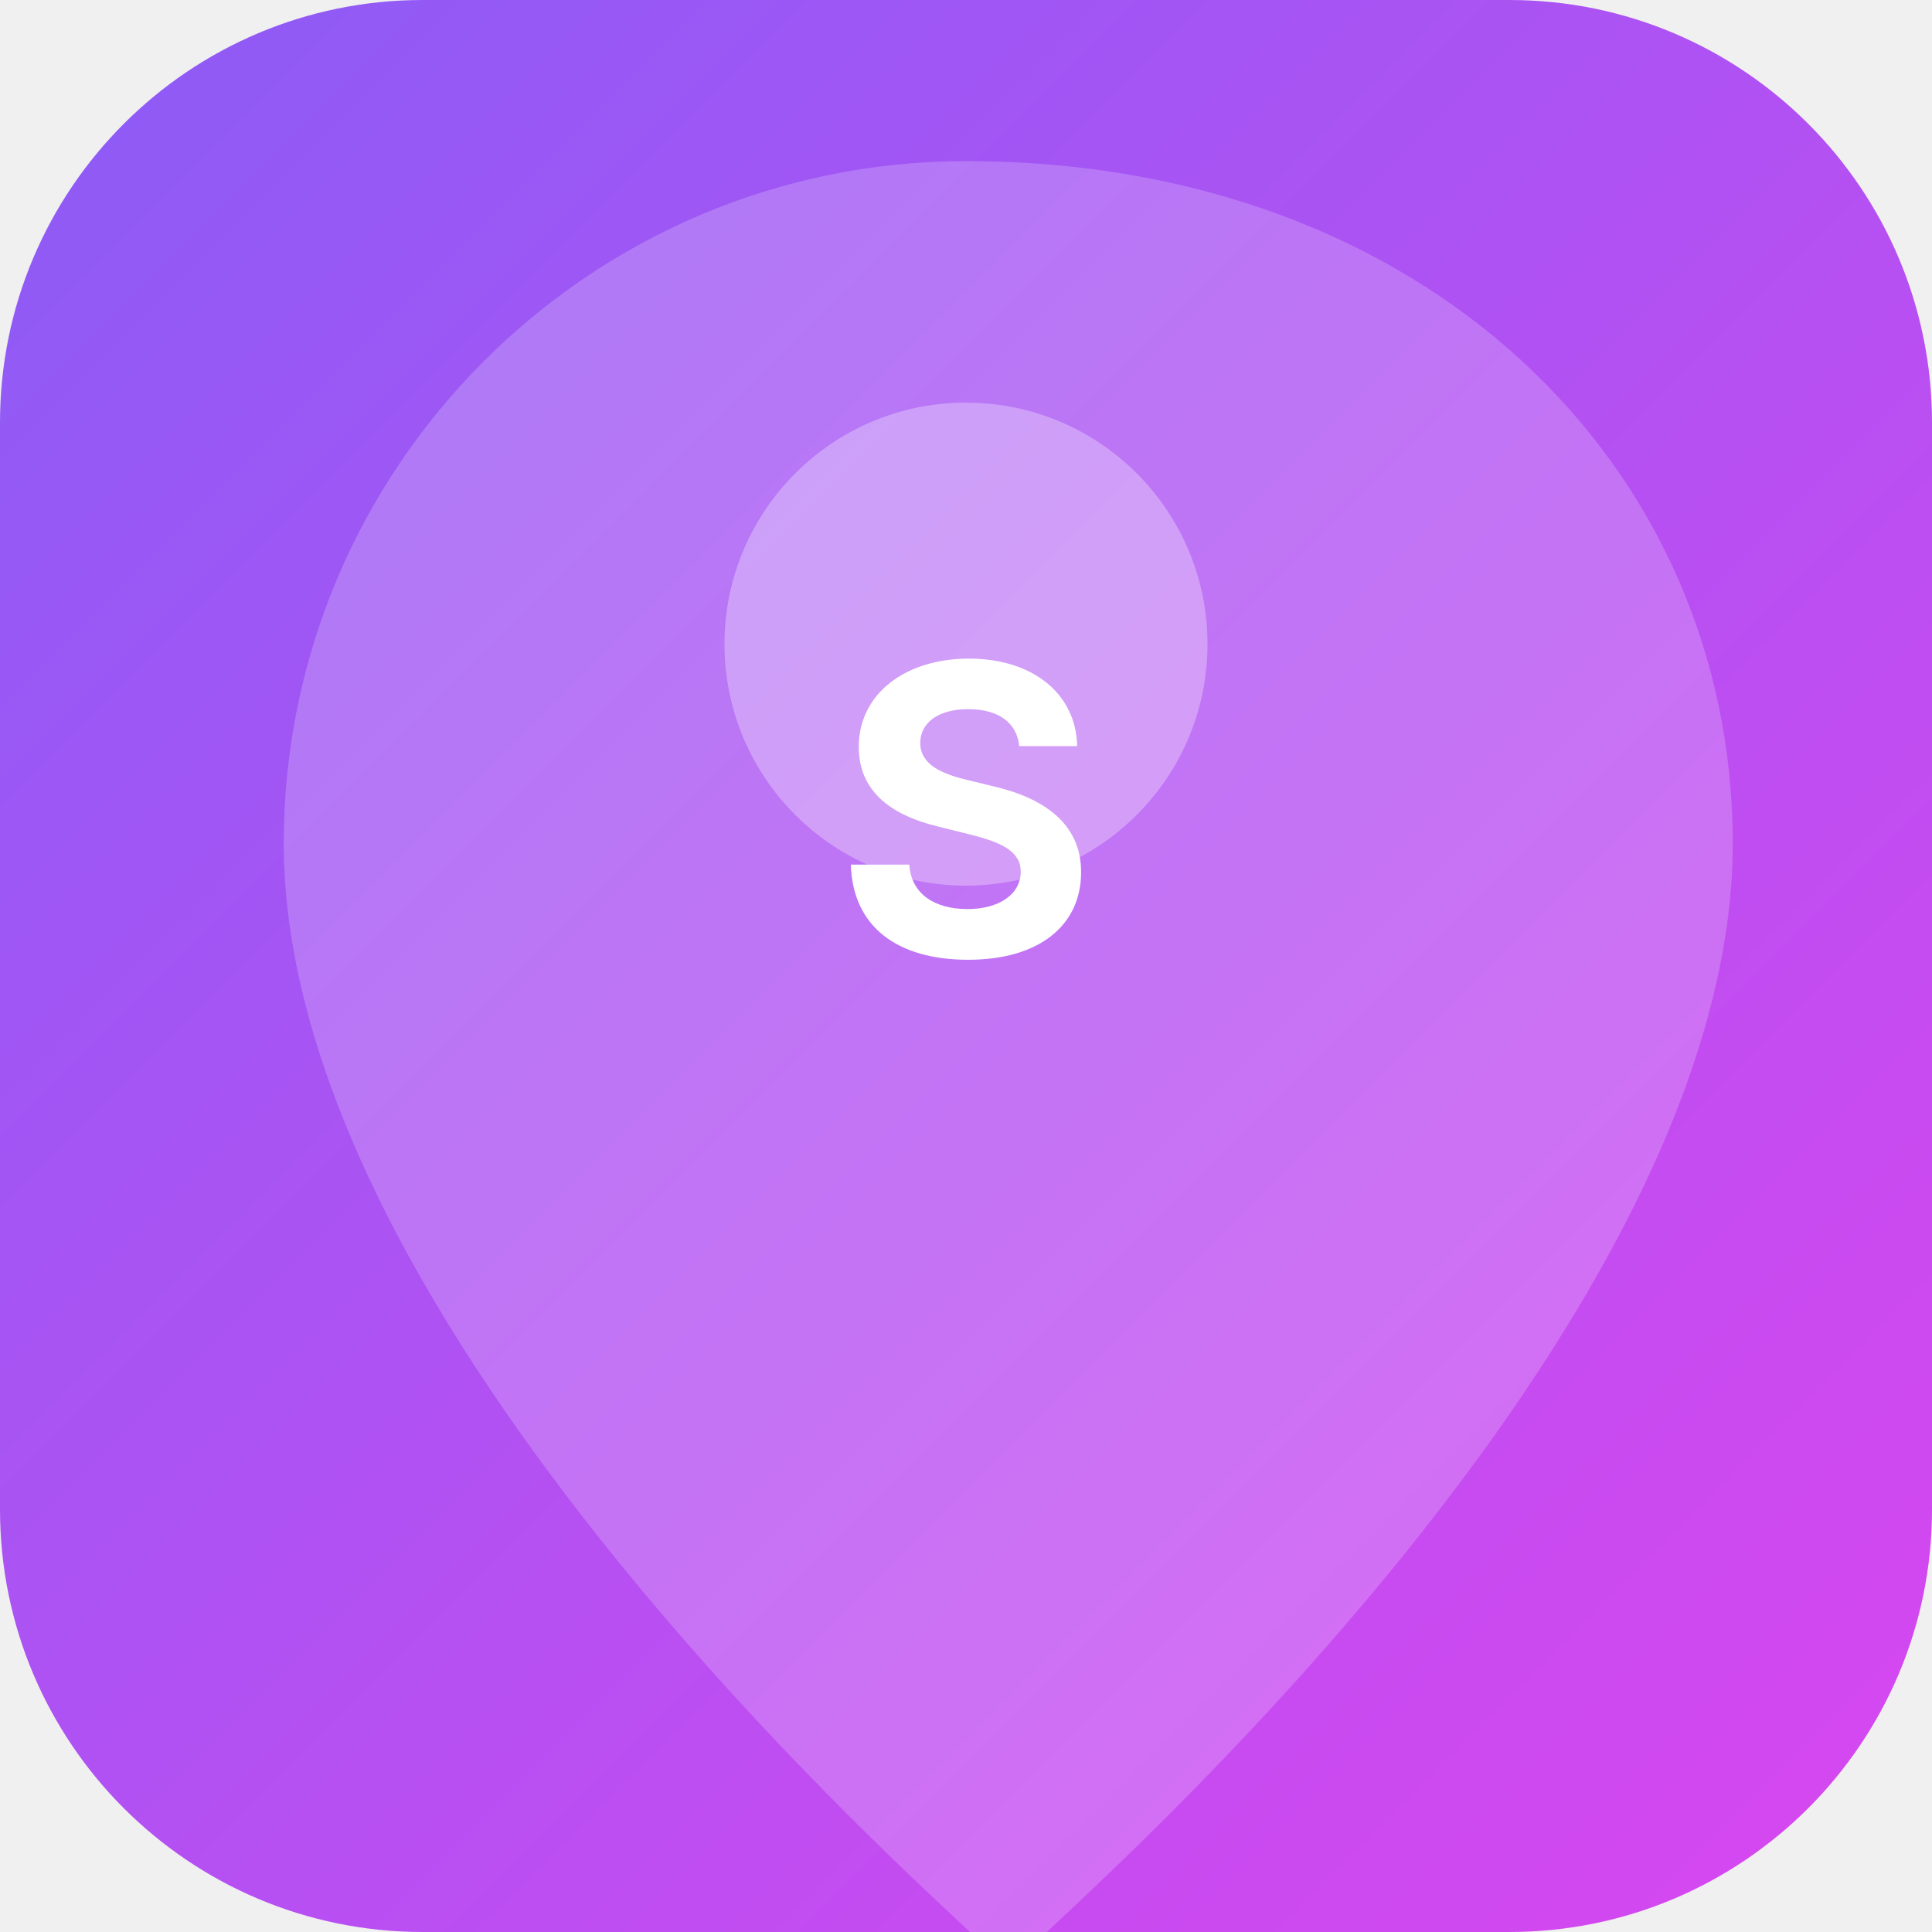
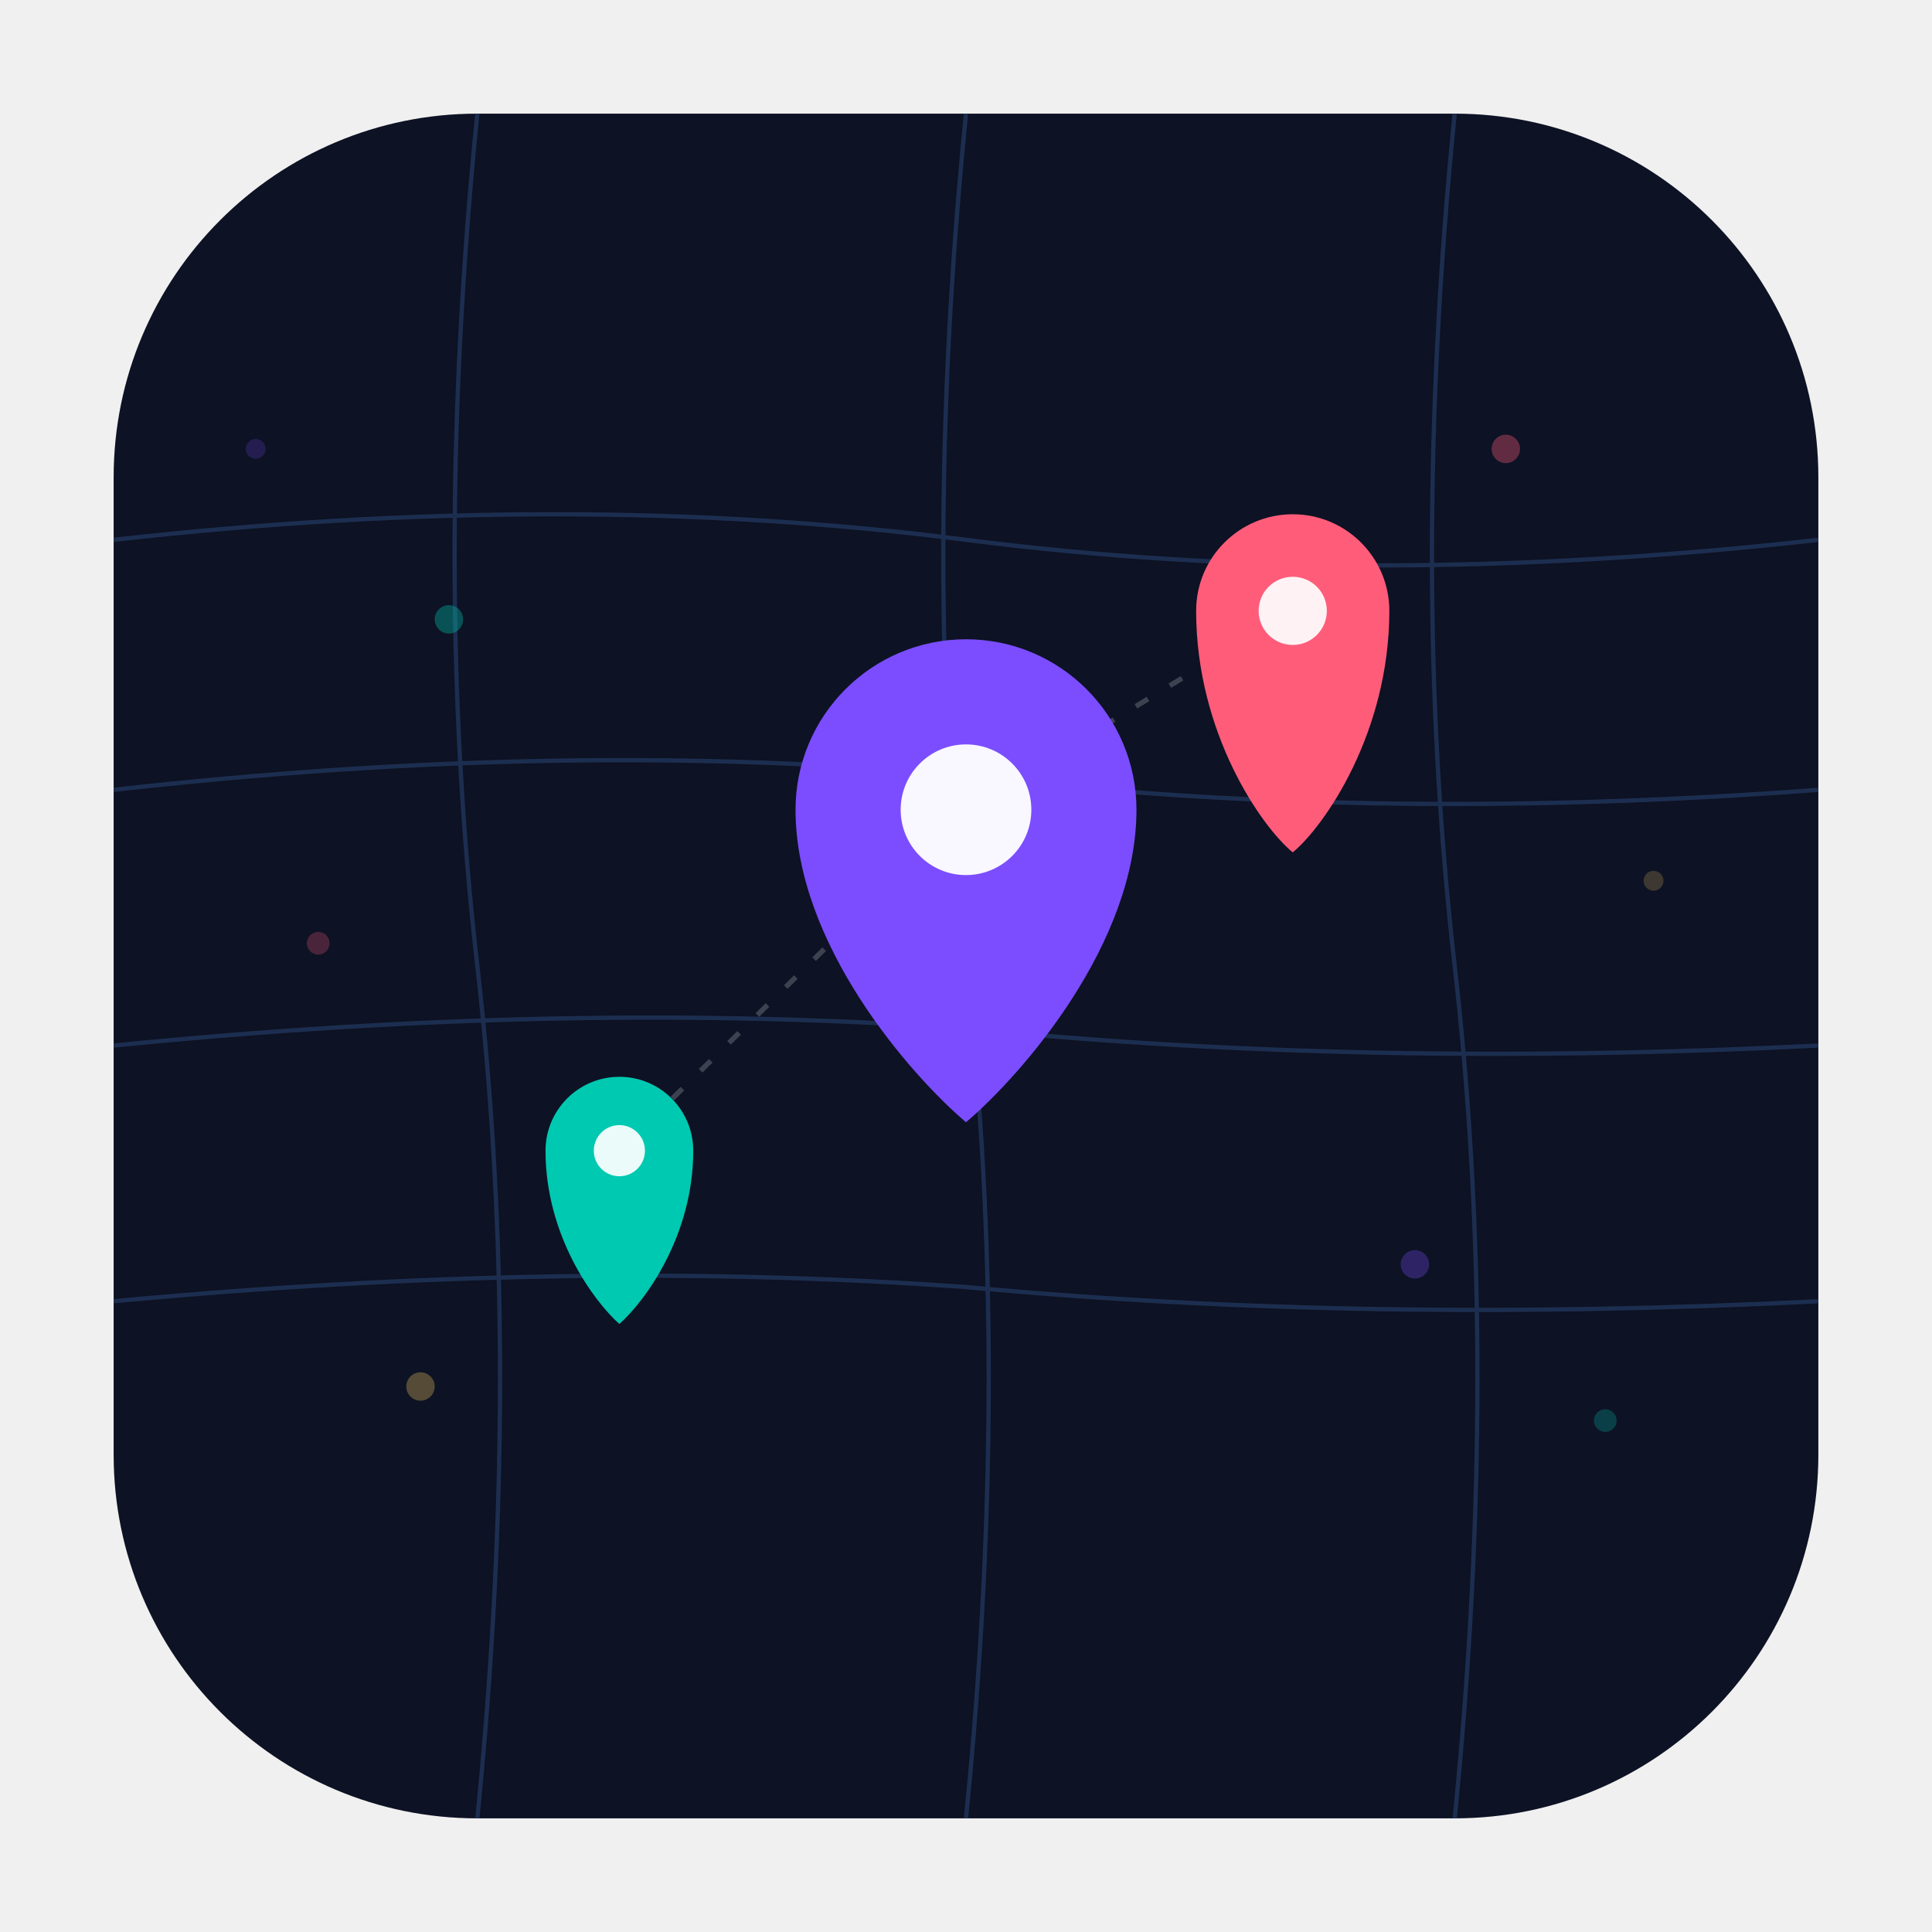
- <svg xmlns="http://www.w3.org/2000/svg" width="512" height="512" viewBox="0 0 512 512" fill="none">
+ <svg xmlns="http://www.w3.org/2000/svg" width="100%" viewBox="0 0 680 680" role="img">
  <defs>
-     <linearGradient id="pinGradient" x1="0%" y1="0%" x2="100%" y2="100%">
-       <stop offset="0%" style="stop-color:#8b5cf6" />
-       <stop offset="100%" style="stop-color:#d946ef" />
-     </linearGradient>
+     <clipPath id="bg-clip">
+       <rect x="40" y="40" width="600" height="600" rx="128" />
+     </clipPath>
  </defs>
-   <rect width="512" height="512" rx="112" fill="url(#pinGradient)" />
-   <path d="M256 42.7C156.3 42.7 75.2 123.8 75.2 223.5c0 128 170.7 277.3 183.5 290.1 4.3 4.3 12.8 4.3 17.1 0C288.5 500.8 459.2 351.5 459.2 223.5 459.2 123.8 378.1 42.7 256 42.7z" fill="rgba(255,255,255,0.2)" />
-   <circle cx="256" cy="170.7" r="64" fill="rgba(255,255,255,0.3)" />
-   <text x="256" y="213.3" font-family="Inter, system-ui, sans-serif" font-size="106.7" font-weight="bold" fill="white" text-anchor="middle" dominant-baseline="middle">S</text>
+   <rect x="40" y="40" width="600" height="600" rx="128" fill="#0D1224" />
+   <g clip-path="url(#bg-clip)">
+     <path d="M40,190 Q200,172 340,190 Q480,208 640,190" stroke="#1C2E50" stroke-width="1.5" fill="none" />
+     <path d="M40,278 Q200,260 340,273 Q480,290 640,278" stroke="#1C2E50" stroke-width="1.5" fill="none" />
+     <path d="M40,368 Q200,352 340,362 Q480,376 640,368" stroke="#1C2E50" stroke-width="1.5" fill="none" />
+     <path d="M40,458 Q200,443 340,453 Q480,466 640,458" stroke="#1C2E50" stroke-width="1.5" fill="none" />
+     <path d="M168,40 Q152,200 168,340 Q184,480 168,640" stroke="#1C2E50" stroke-width="1.5" fill="none" />
+     <path d="M340,40 Q324,200 340,340 Q356,480 340,640" stroke="#1C2E50" stroke-width="1.5" fill="none" />
+     <path d="M512,40 Q496,200 512,340 Q528,480 512,640" stroke="#1C2E50" stroke-width="1.5" fill="none" />
+     <circle cx="158" cy="218" r="5" fill="#00C9B1" opacity="0.35" />
+     <circle cx="530" cy="158" r="5" fill="#FF5C7A" opacity="0.35" />
+     <circle cx="498" cy="445" r="5" fill="#7B4DFF" opacity="0.3" />
+     <circle cx="148" cy="488" r="5" fill="#FFD166" opacity="0.3" />
+     <circle cx="565" cy="500" r="4" fill="#00C9B1" opacity="0.25" />
+     <circle cx="112" cy="332" r="4" fill="#FF5C7A" opacity="0.25" />
+     <circle cx="582" cy="310" r="3.5" fill="#FFD166" opacity="0.2" />
+     <circle cx="90" cy="158" r="3.5" fill="#7B4DFF" opacity="0.2" />
+     <line x1="340" y1="285" x2="455" y2="215" stroke="white" stroke-width="1.8" stroke-dasharray="5,9" opacity="0.2" />
+     <line x1="340" y1="285" x2="218" y2="405" stroke="white" stroke-width="1.8" stroke-dasharray="5,9" opacity="0.2" />
+     <path d="M218,466 C209,458 192,435 192,405 A26,26 0 1,1 244,405 C244,435 227,458 218,466 Z" fill="#00C9B1" />
+     <circle cx="218" cy="405" r="9" fill="white" opacity="0.92" />
+     <path d="M455,300 C444,291 421,258 421,215 A34,34 0 1,1 489,215 C489,258 466,291 455,300 Z" fill="#FF5C7A" />
+     <circle cx="455" cy="215" r="12" fill="white" opacity="0.92" />
+     <path d="M340,395 C320,378 280,332 280,285 A60,60 0 1,1 400,285 C400,332 360,378 340,395 Z" fill="#7B4DFF" />
+     <circle cx="340" cy="285" r="23" fill="white" opacity="0.95" />
+   </g>
</svg>
